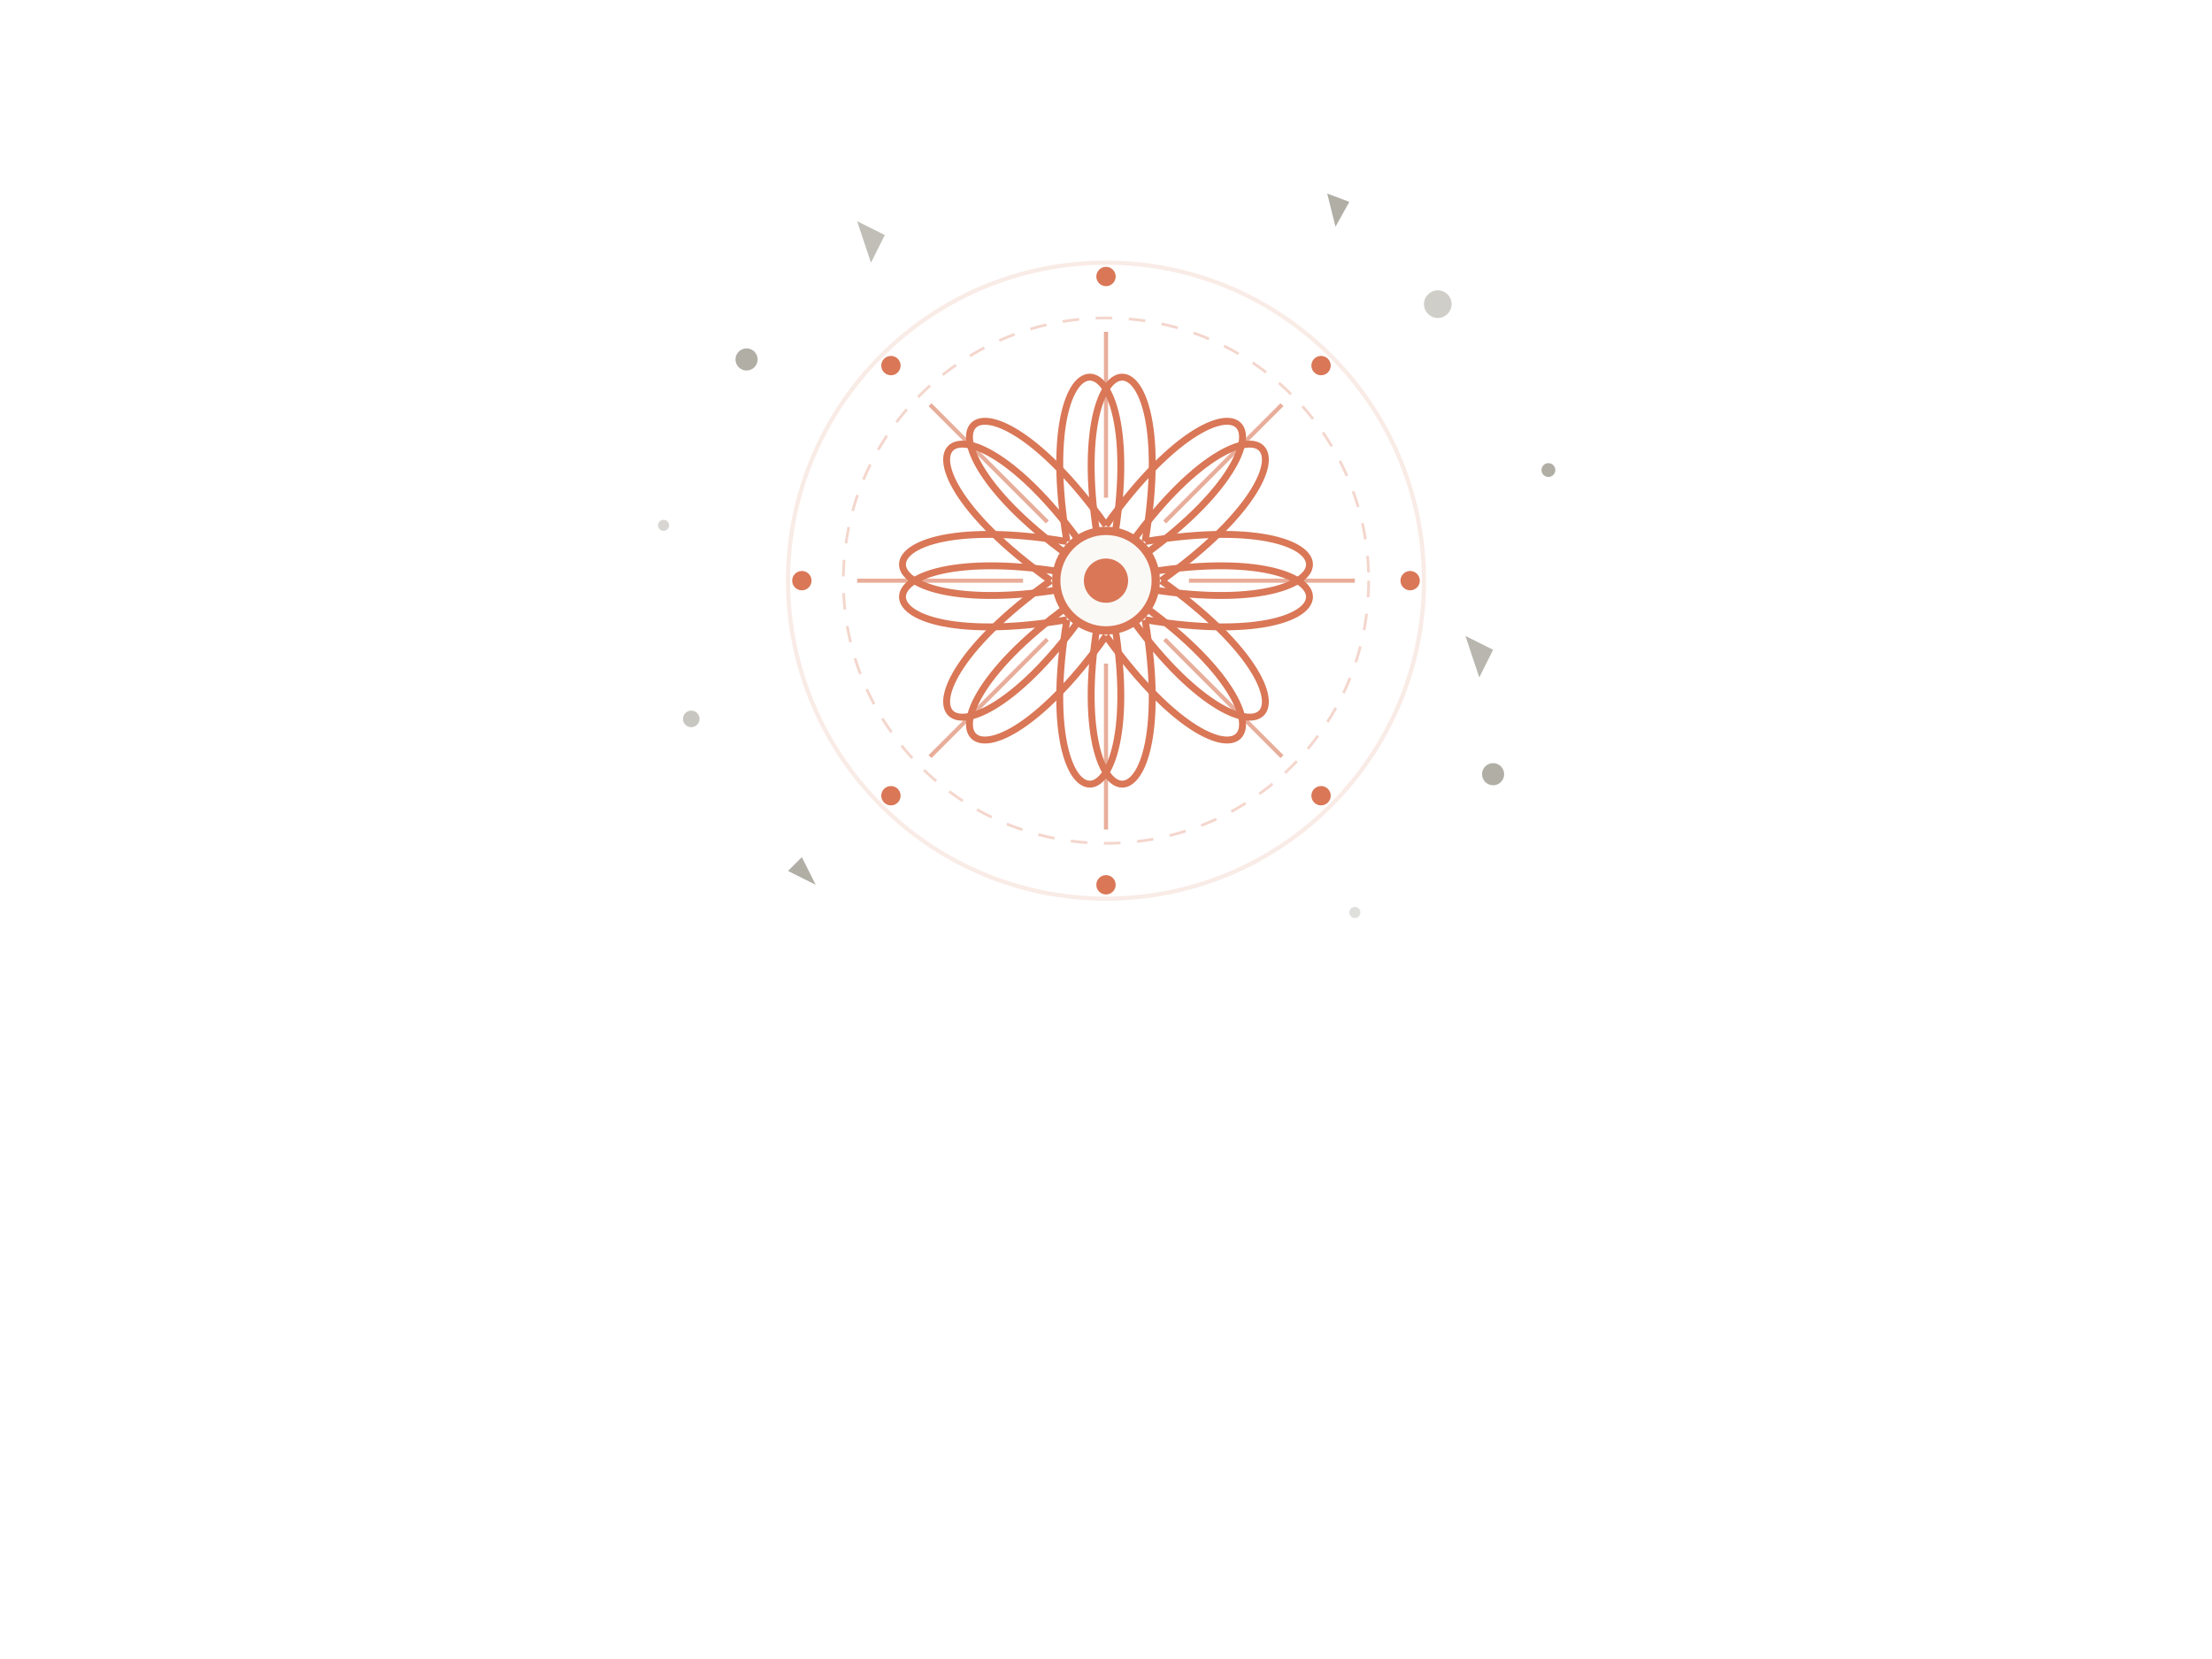
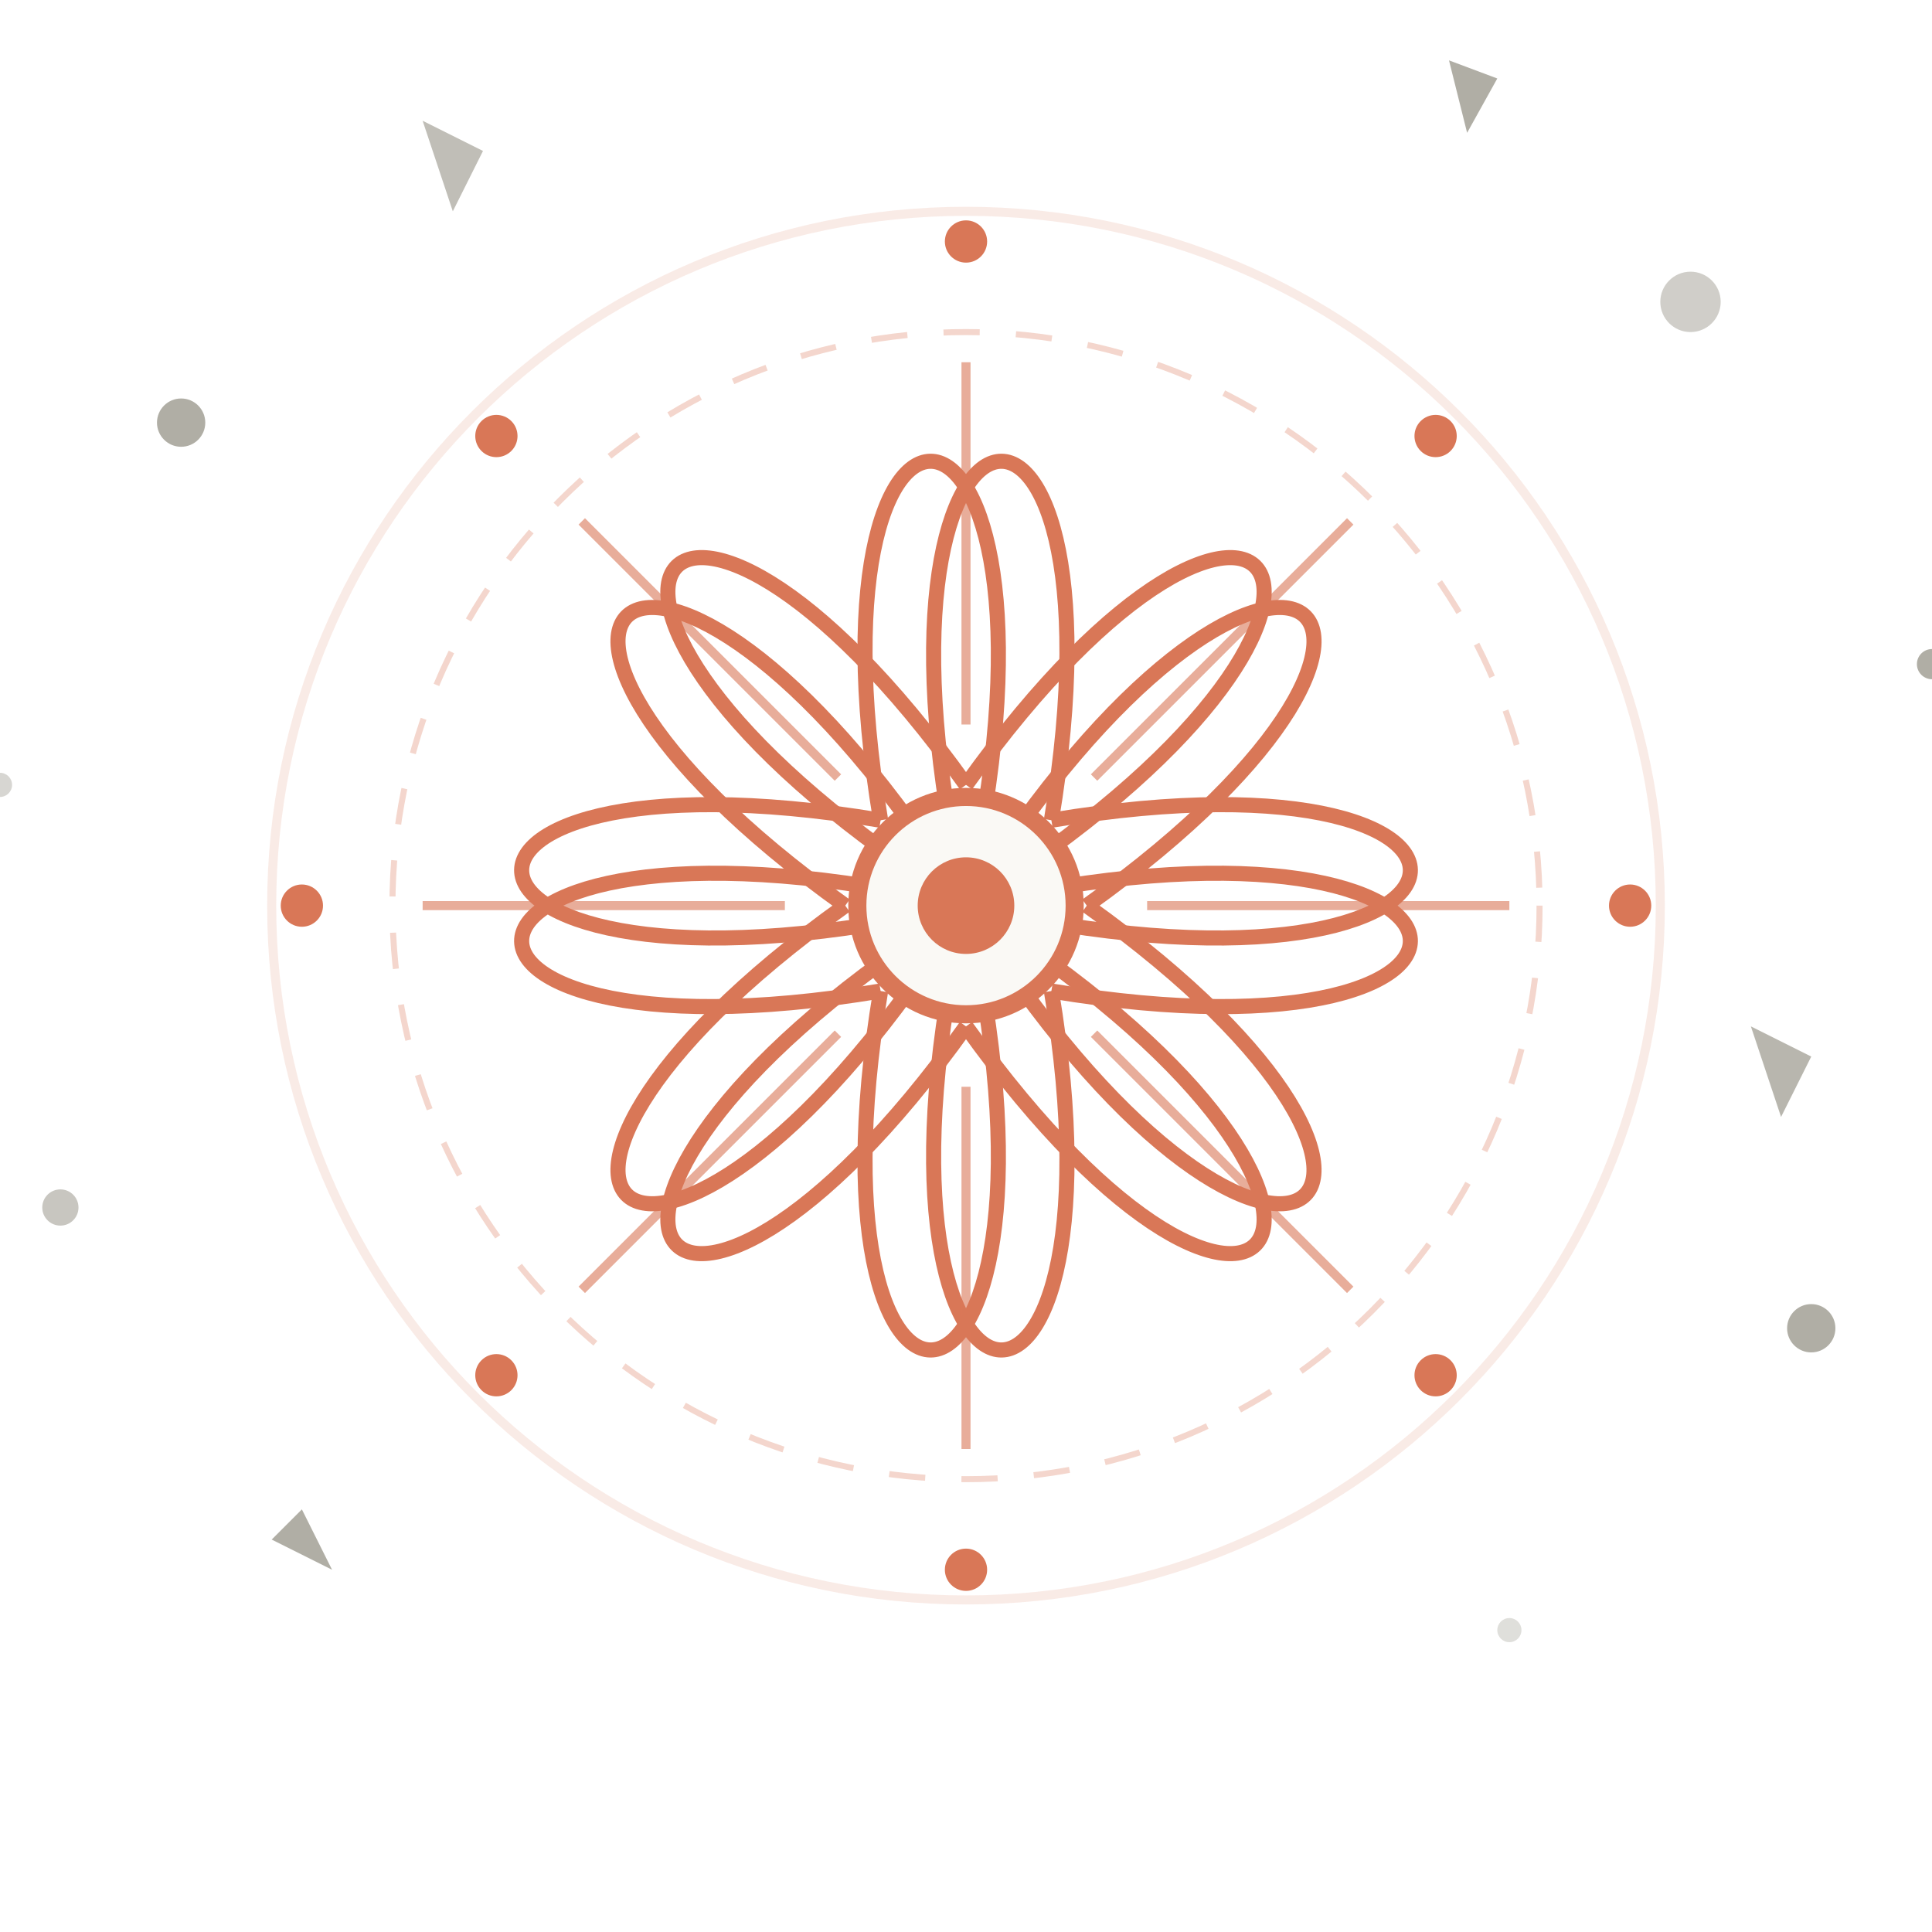
- <svg xmlns="http://www.w3.org/2000/svg" viewBox="0 0 800 600" width="100%" height="100%">
+ <svg xmlns="http://www.w3.org/2000/svg" viewBox="240 60 320 320" width="100%" height="100%">
  <defs>
    <pattern id="darkGrid" width="40" height="40" patternUnits="userSpaceOnUse">
      <circle cx="2" cy="2" r="1" fill="#e8e6dc" />
    </pattern>
    <g id="network-node">
      <path d="M 400 220 C 450 150, 480 190, 400 240" stroke="#d97757" stroke-width="2.5" fill="none" />
      <path d="M 400 220 C 350 150, 320 190, 400 240" stroke="#d97757" stroke-width="2.5" fill="none" />
      <circle cx="400" cy="130" r="3.5" fill="#d97757" />
      <line x1="400" y1="210" x2="400" y2="150" stroke="#d97757" stroke-width="1.5" opacity="0.6" />
    </g>
  </defs>
  <g transform="translate(0, -30)">
    <g fill="#b0aea5">
      <circle cx="270" cy="160" r="4" />
      <polygon points="310,110 320,115 315,125" opacity="0.8" />
      <circle cx="240" cy="220" r="2" opacity="0.5" />
      <circle cx="520" cy="140" r="5" opacity="0.6" />
      <polygon points="480,100 488,103 483,112" />
      <circle cx="560" cy="200" r="2.5" />
      <circle cx="250" cy="290" r="3" opacity="0.7" />
      <polygon points="290,340 295,350 285,345" />
      <circle cx="540" cy="310" r="4" />
      <circle cx="490" cy="360" r="2" opacity="0.4" />
      <polygon points="530,260 540,265 535,275" opacity="0.9" />
    </g>
    <circle cx="400" cy="240" r="95" stroke="#d97757" stroke-width="1" fill="none" opacity="0.3" stroke-dasharray="6 6" />
    <circle cx="400" cy="240" r="115" stroke="#d97757" stroke-width="1.5" fill="none" opacity="0.15" />
    <use href="#network-node" />
    <use href="#network-node" transform="rotate(45, 400, 240)" />
    <use href="#network-node" transform="rotate(90, 400, 240)" />
    <use href="#network-node" transform="rotate(135, 400, 240)" />
    <use href="#network-node" transform="rotate(180, 400, 240)" />
    <use href="#network-node" transform="rotate(225, 400, 240)" />
    <use href="#network-node" transform="rotate(270, 400, 240)" />
    <use href="#network-node" transform="rotate(315, 400, 240)" />
    <circle cx="400" cy="240" r="18" fill="#faf9f5" stroke="#d97757" stroke-width="3" />
    <circle cx="400" cy="240" r="8" fill="#d97757" />
  </g>
</svg>
